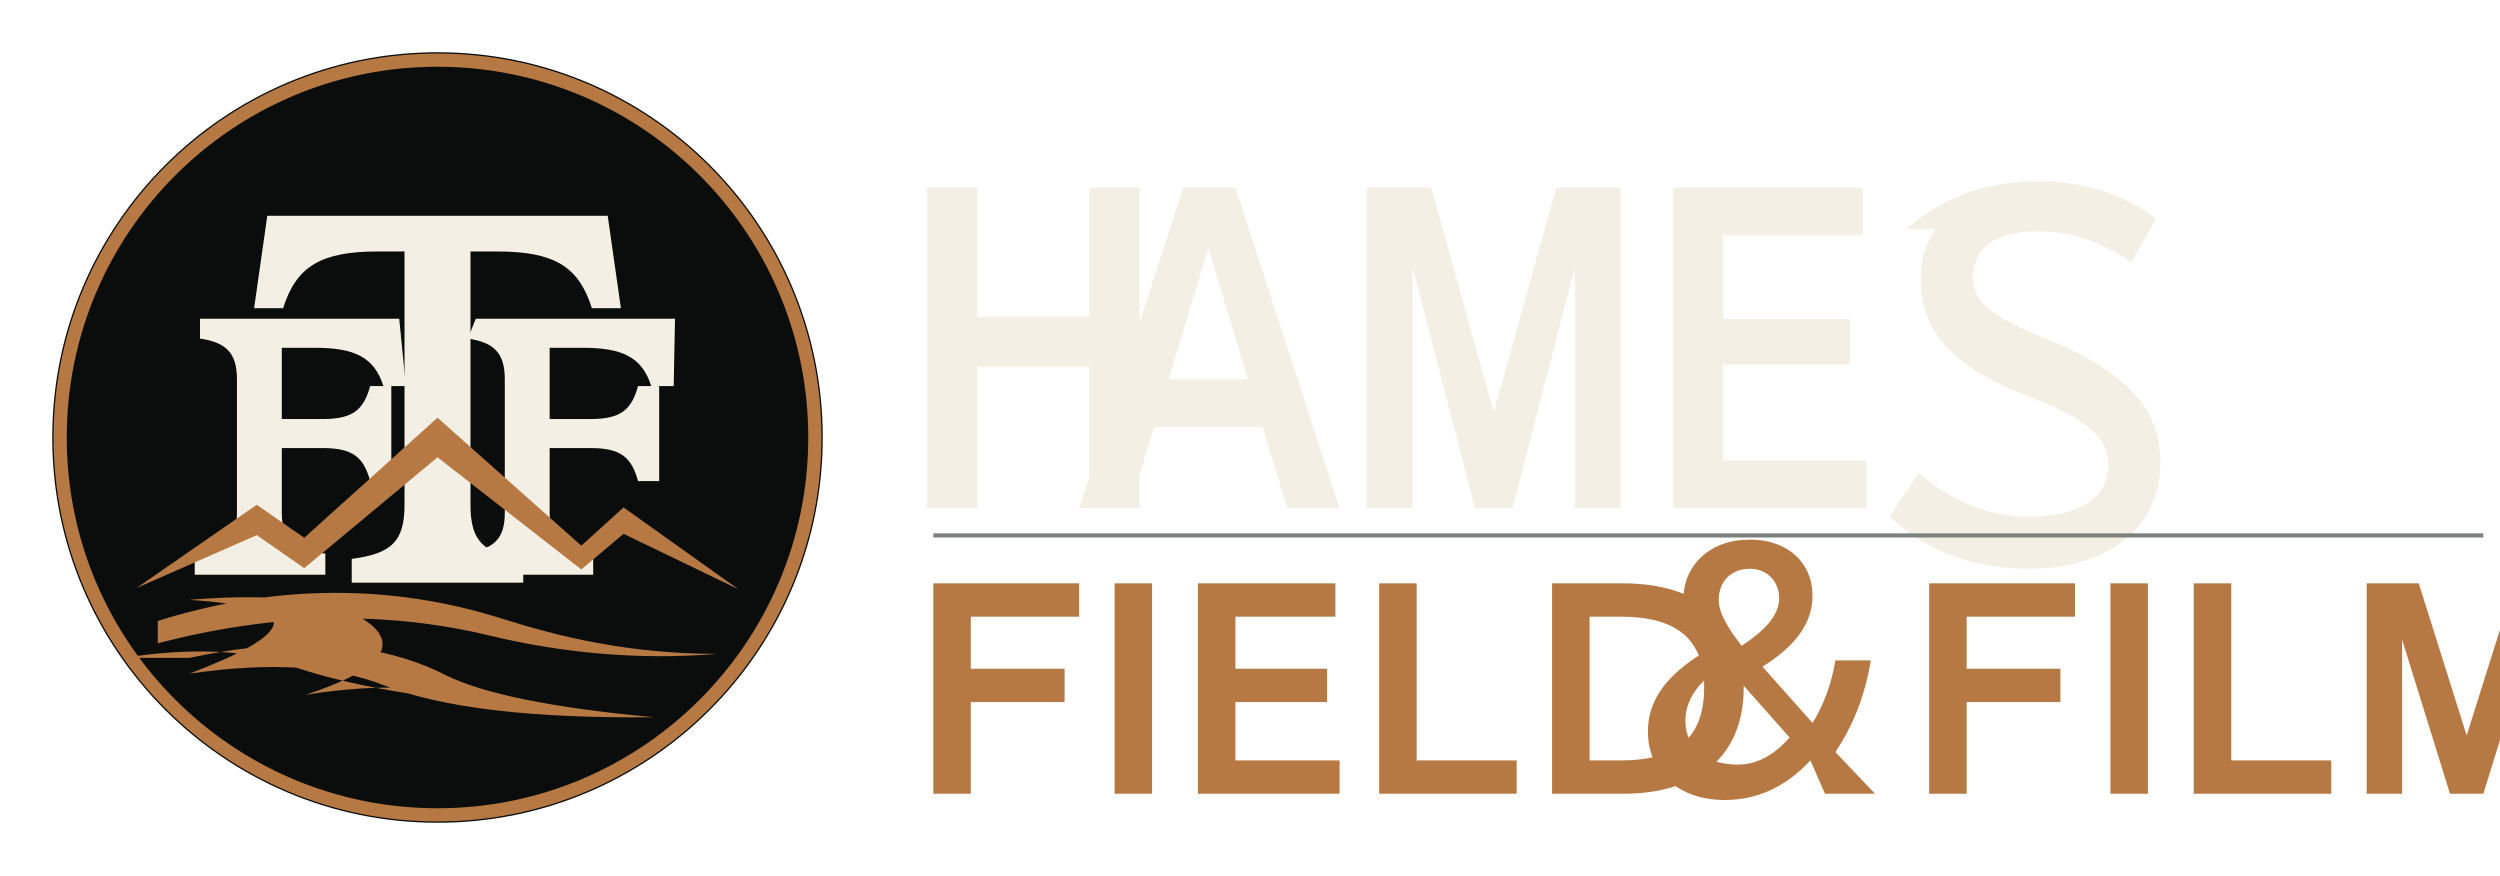
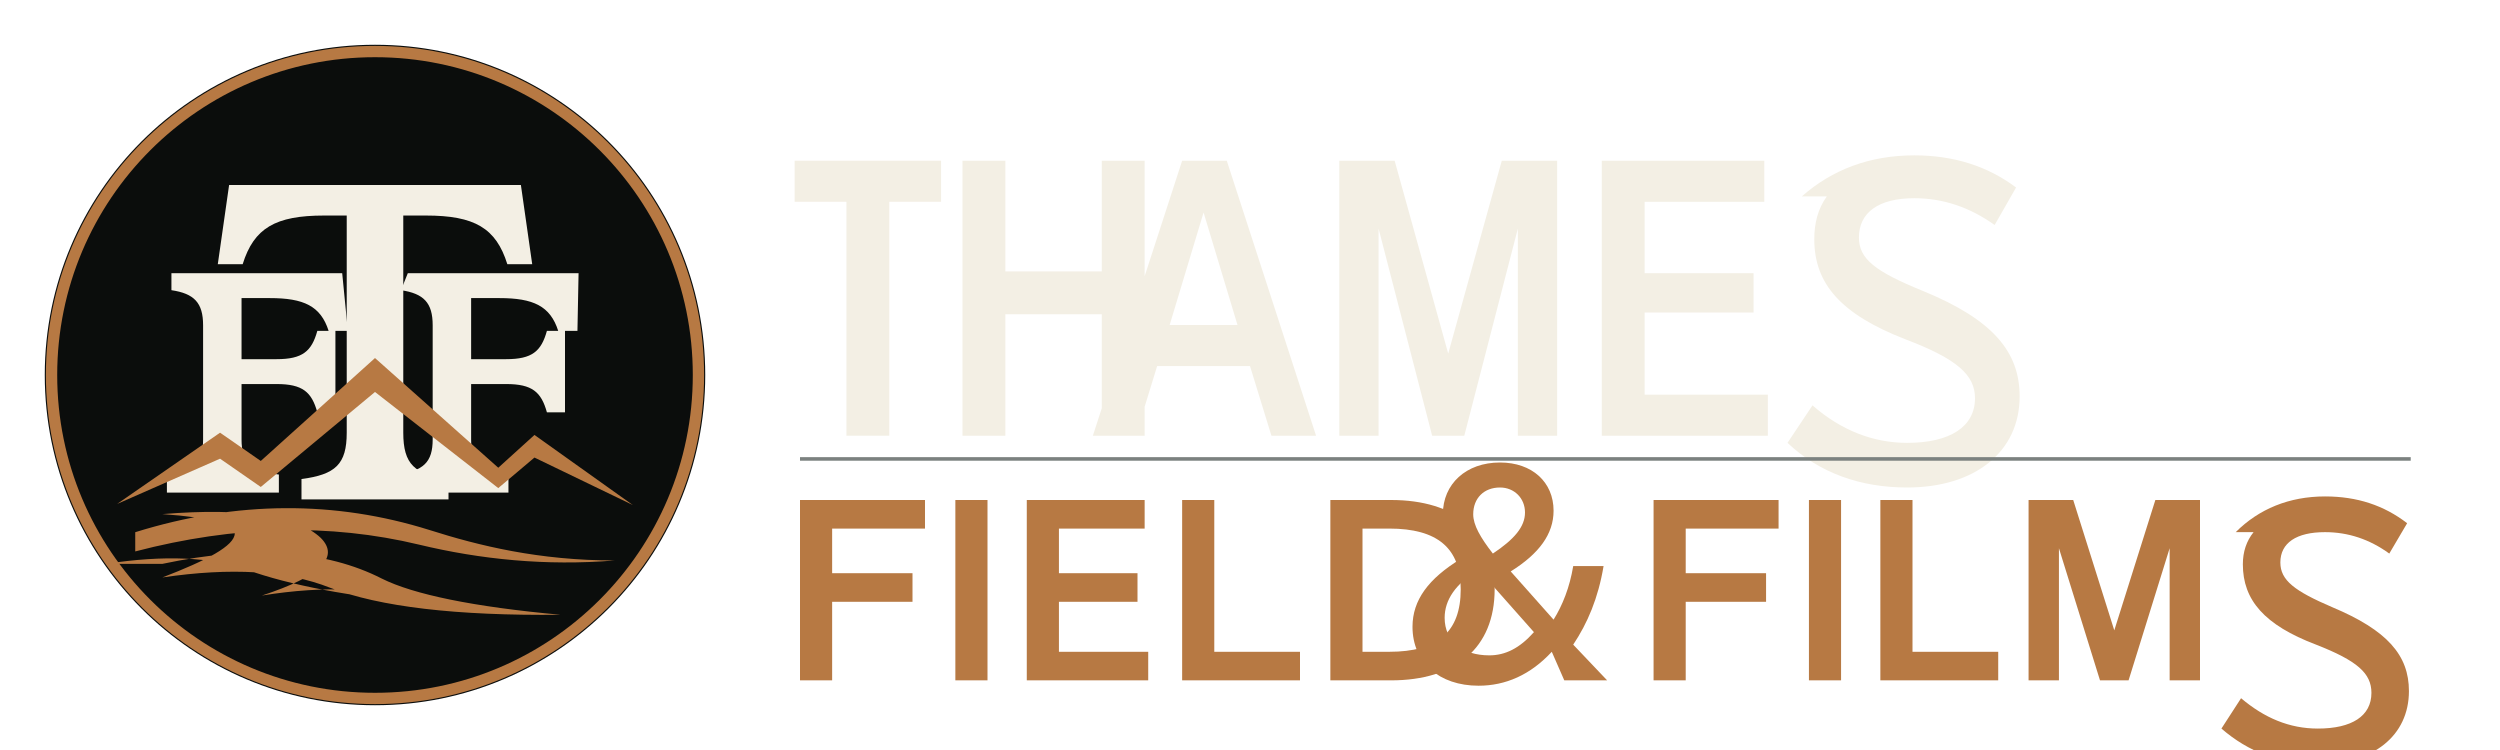
- <svg xmlns="http://www.w3.org/2000/svg" viewBox="0 0 1200 420" role="img" aria-labelledby="title desc">
+ <svg xmlns="http://www.w3.org/2000/svg" viewBox="0 0 1400 420" role="img" aria-labelledby="title desc">
  <g transform="translate(20 20) scale(.633333)">
    <circle cx="300" cy="300" r="292" fill="#0b0d0c" />
    <circle cx="300" cy="300" r="286" fill="none" stroke="#b77943" stroke-width="10" />
    <g fill="#f3efe4">
      <path d="M120 210h151l5 51h-17c-7-22-22-29-52-29h-25v54h31c23 0 31-7 36-25h16v72h-16c-5-18-13-25-36-25h-31v49c0 20 8 28 33 31v16H116v-16c24-3 32-11 32-31V256c0-20-8-28-28-31z" />
      <path d="M329 210h151l-1 51h-17c-7-22-22-29-52-29h-25v54h31c23 0 31-7 36-25h16v72h-16c-5-18-13-25-36-25h-31v49c0 20 8 28 33 31v16h-99v-16c24-3 32-11 32-31V256c0-20-8-28-28-31z" />
    </g>
    <path fill="#f3efe4" d="M171 132h258l10 70h-22c-10-32-29-43-72-43h-20v192c0 28 10 37 40 41v18H235v-18c30-4 40-13 40-41V159h-20c-43 0-62 11-72 43h-22z" />
    <path fill="#b77943" d="M72 414l91-63 36 25 101-91 109 97 32-29 87 62-87-42-32 27-109-85-101 84-36-25zM88 439c90-28 177-28 260-2 44 14 97 27 164 27-61 5-119-1-173-14-79-19-163-17-251 6zM112 467c80-17 145-12 194 13 28 14 81 25 158 32-92 1-160-7-204-24-38-15-87-18-148-9 39-15 64-28 64-39 0-8-21-14-64-17 73-6 120 2 140 21 17 17 0 34-52 51 56-9 104-7 144 7-66-6-119-16-158-30-31-11-72-13-124-5z" />
  </g>
  <g fill="#f3efe4" transform="translate(445 90)">
-     <path d="M0 0h24v62h54V0h24v154H78V86H24v68H0zM123 0h25l50 154h-25l-12-39h-52l-12 39H73zm-7 92h38l-19-63zM211 0h31l30 108L302 0h31v154h-22V38l-30 116h-18L233 38v116h-22zM358 0h91v23h-67v40h61v22h-61v46h69v23h-93zM470 20c17-15 38-23 63-23 22 0 41 6 57 18l-12 21c-14-10-29-15-45-15-20 0-31 8-31 22 0 12 9 19 36 30 39 16 54 34 54 59 0 31-25 51-63 51-26 0-49-8-67-25l14-21c16 14 34 21 53 21 24 0 38-9 38-25 0-13-10-22-39-33-36-14-51-31-51-56 0-9 2-17 7-24z" />
+     <path d="M0 0h82v23H53v131H29V23H0z" />
+     <g transform="translate(94 0)">
+       <path d="M0 0h24v62h54V0h24v154H78V86H24v68H0zM123 0h25l50 154h-25l-12-39h-52l-12 39H73zm-7 92h38l-19-63zM211 0h31l30 108L302 0h31v154h-22V38l-30 116h-18L233 38v116h-22zM358 0h91v23h-67v40h61v22h-61v46h69v23h-93zM470 20c17-15 38-23 63-23 22 0 41 6 57 18l-12 21c-14-10-29-15-45-15-20 0-31 8-31 22 0 12 9 19 36 30 39 16 54 34 54 59 0 31-25 51-63 51-26 0-49-8-67-25l14-21c16 14 34 21 53 21 24 0 38-9 38-25 0-13-10-22-39-33-36-14-51-31-51-56 0-9 2-17 7-24z" />
+     </g>
  </g>
  <g fill="#b77943" transform="translate(448 280)">
    <path d="M0 0h70v16H18v25h45v16H18v44H0zM87 0h18v101H87zM127 0h66v16h-48v25h44v16h-44v28h50v16h-68zM214 0h18v85h48v16h-66zM297 0h34c36 0 58 18 58 50 0 33-22 51-58 51h-34zm18 16v69h15c27 0 40-11 40-35 0-23-13-34-40-34z" />
    <path d="M421 85c-12 13-26 19-41 19-22 0-37-13-37-33 0-15 9-27 27-38-7-10-10-18-10-25 0-17 13-29 32-29 18 0 30 11 30 27 0 13-8 24-24 34l24 27c5-8 9-18 11-30h17c-3 18-9 32-17 44l19 20h-24zm-35 2c9 0 17-4 25-13l-31-35c-13 8-19 17-19 27 0 13 10 21 25 21zm-9-79c0 6 4 13 11 22 12-8 18-15 18-23 0-8-6-14-14-14-9 0-15 6-15 15z" />
    <path d="M478 0h70v16h-52v25h45v16h-45v44h-18zM565 0h18v101h-18zM605 0h18v85h48v16h-66zM688 0h25l23 73 23-73h25v101h-17V27l-23 74h-16l-23-74v74h-17zM804 18c13-13 30-20 50-20 18 0 33 5 46 15l-10 17c-11-8-23-12-36-12-16 0-25 6-25 17 0 10 8 16 29 25 31 13 43 27 43 47 0 25-20 41-51 41-21 0-39-7-54-20l11-17c13 11 27 17 43 17 19 0 30-7 30-20 0-11-8-18-31-27-29-11-41-25-41-45 0-7 2-13 6-18z" />
  </g>
-   <path d="M448 257h744" stroke="#7b817f" stroke-width="2" />
+   <path d="M448 257h902" stroke="#7b817f" stroke-width="2" />
</svg>
